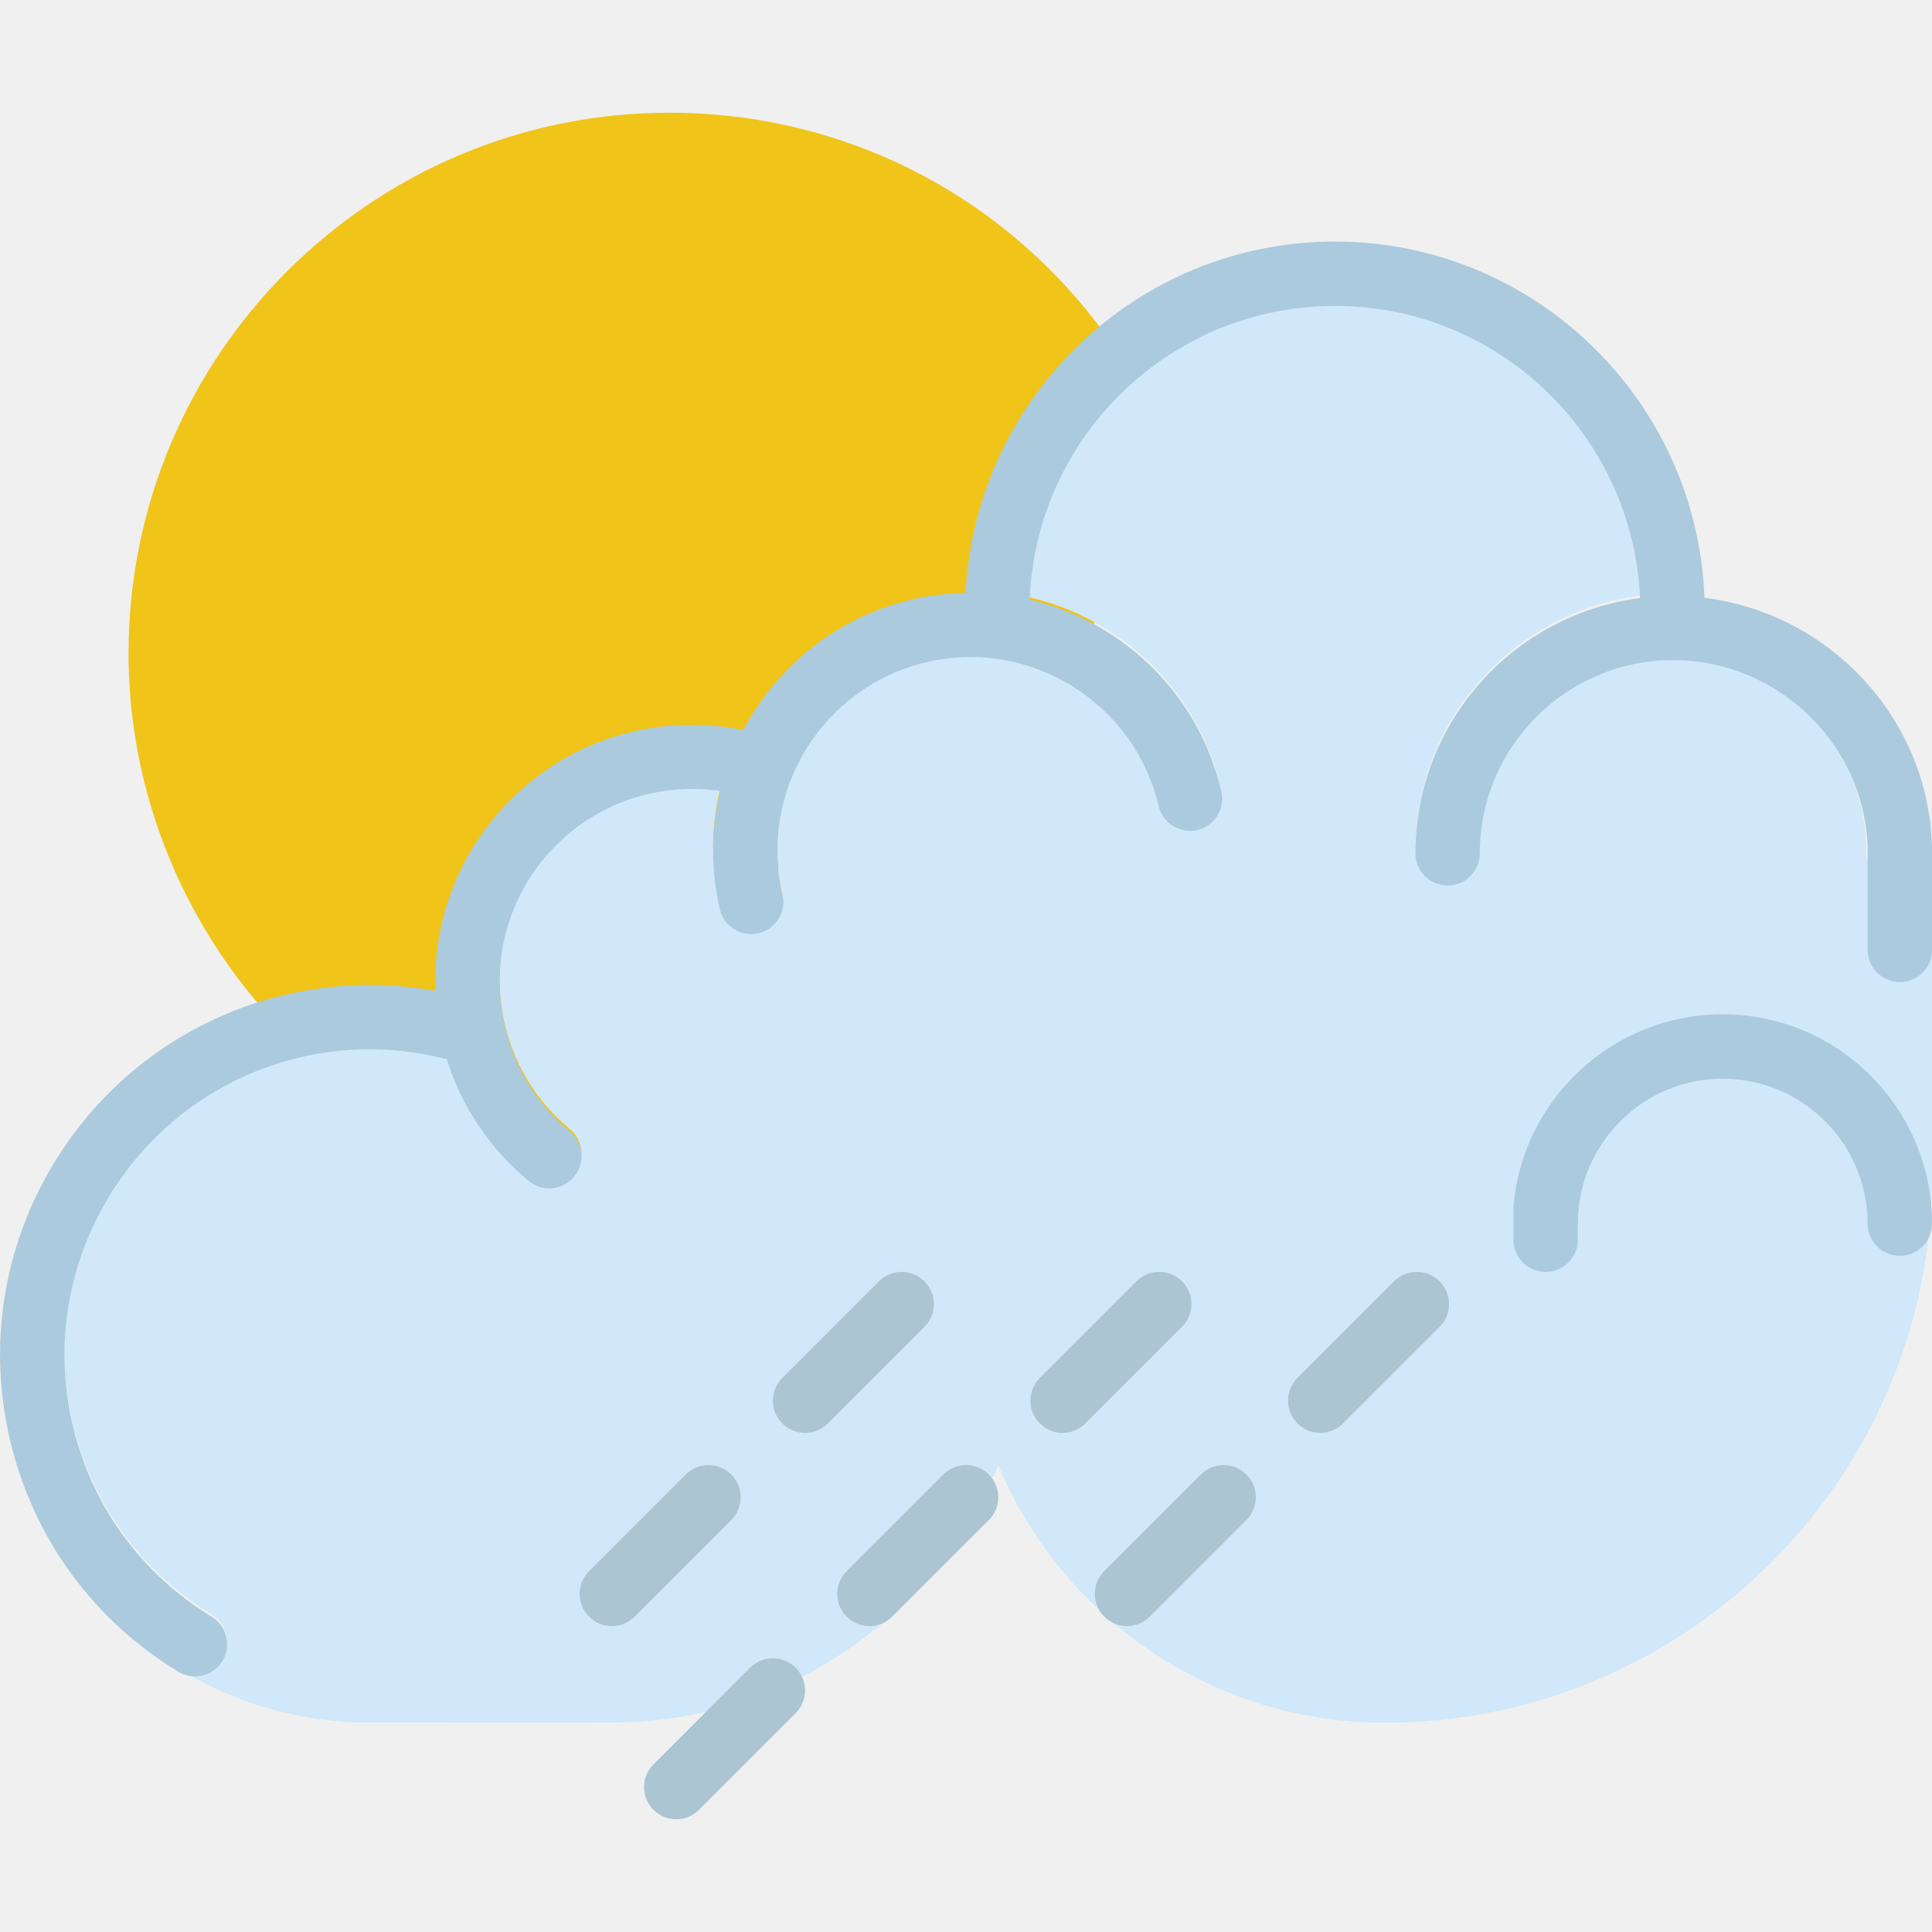
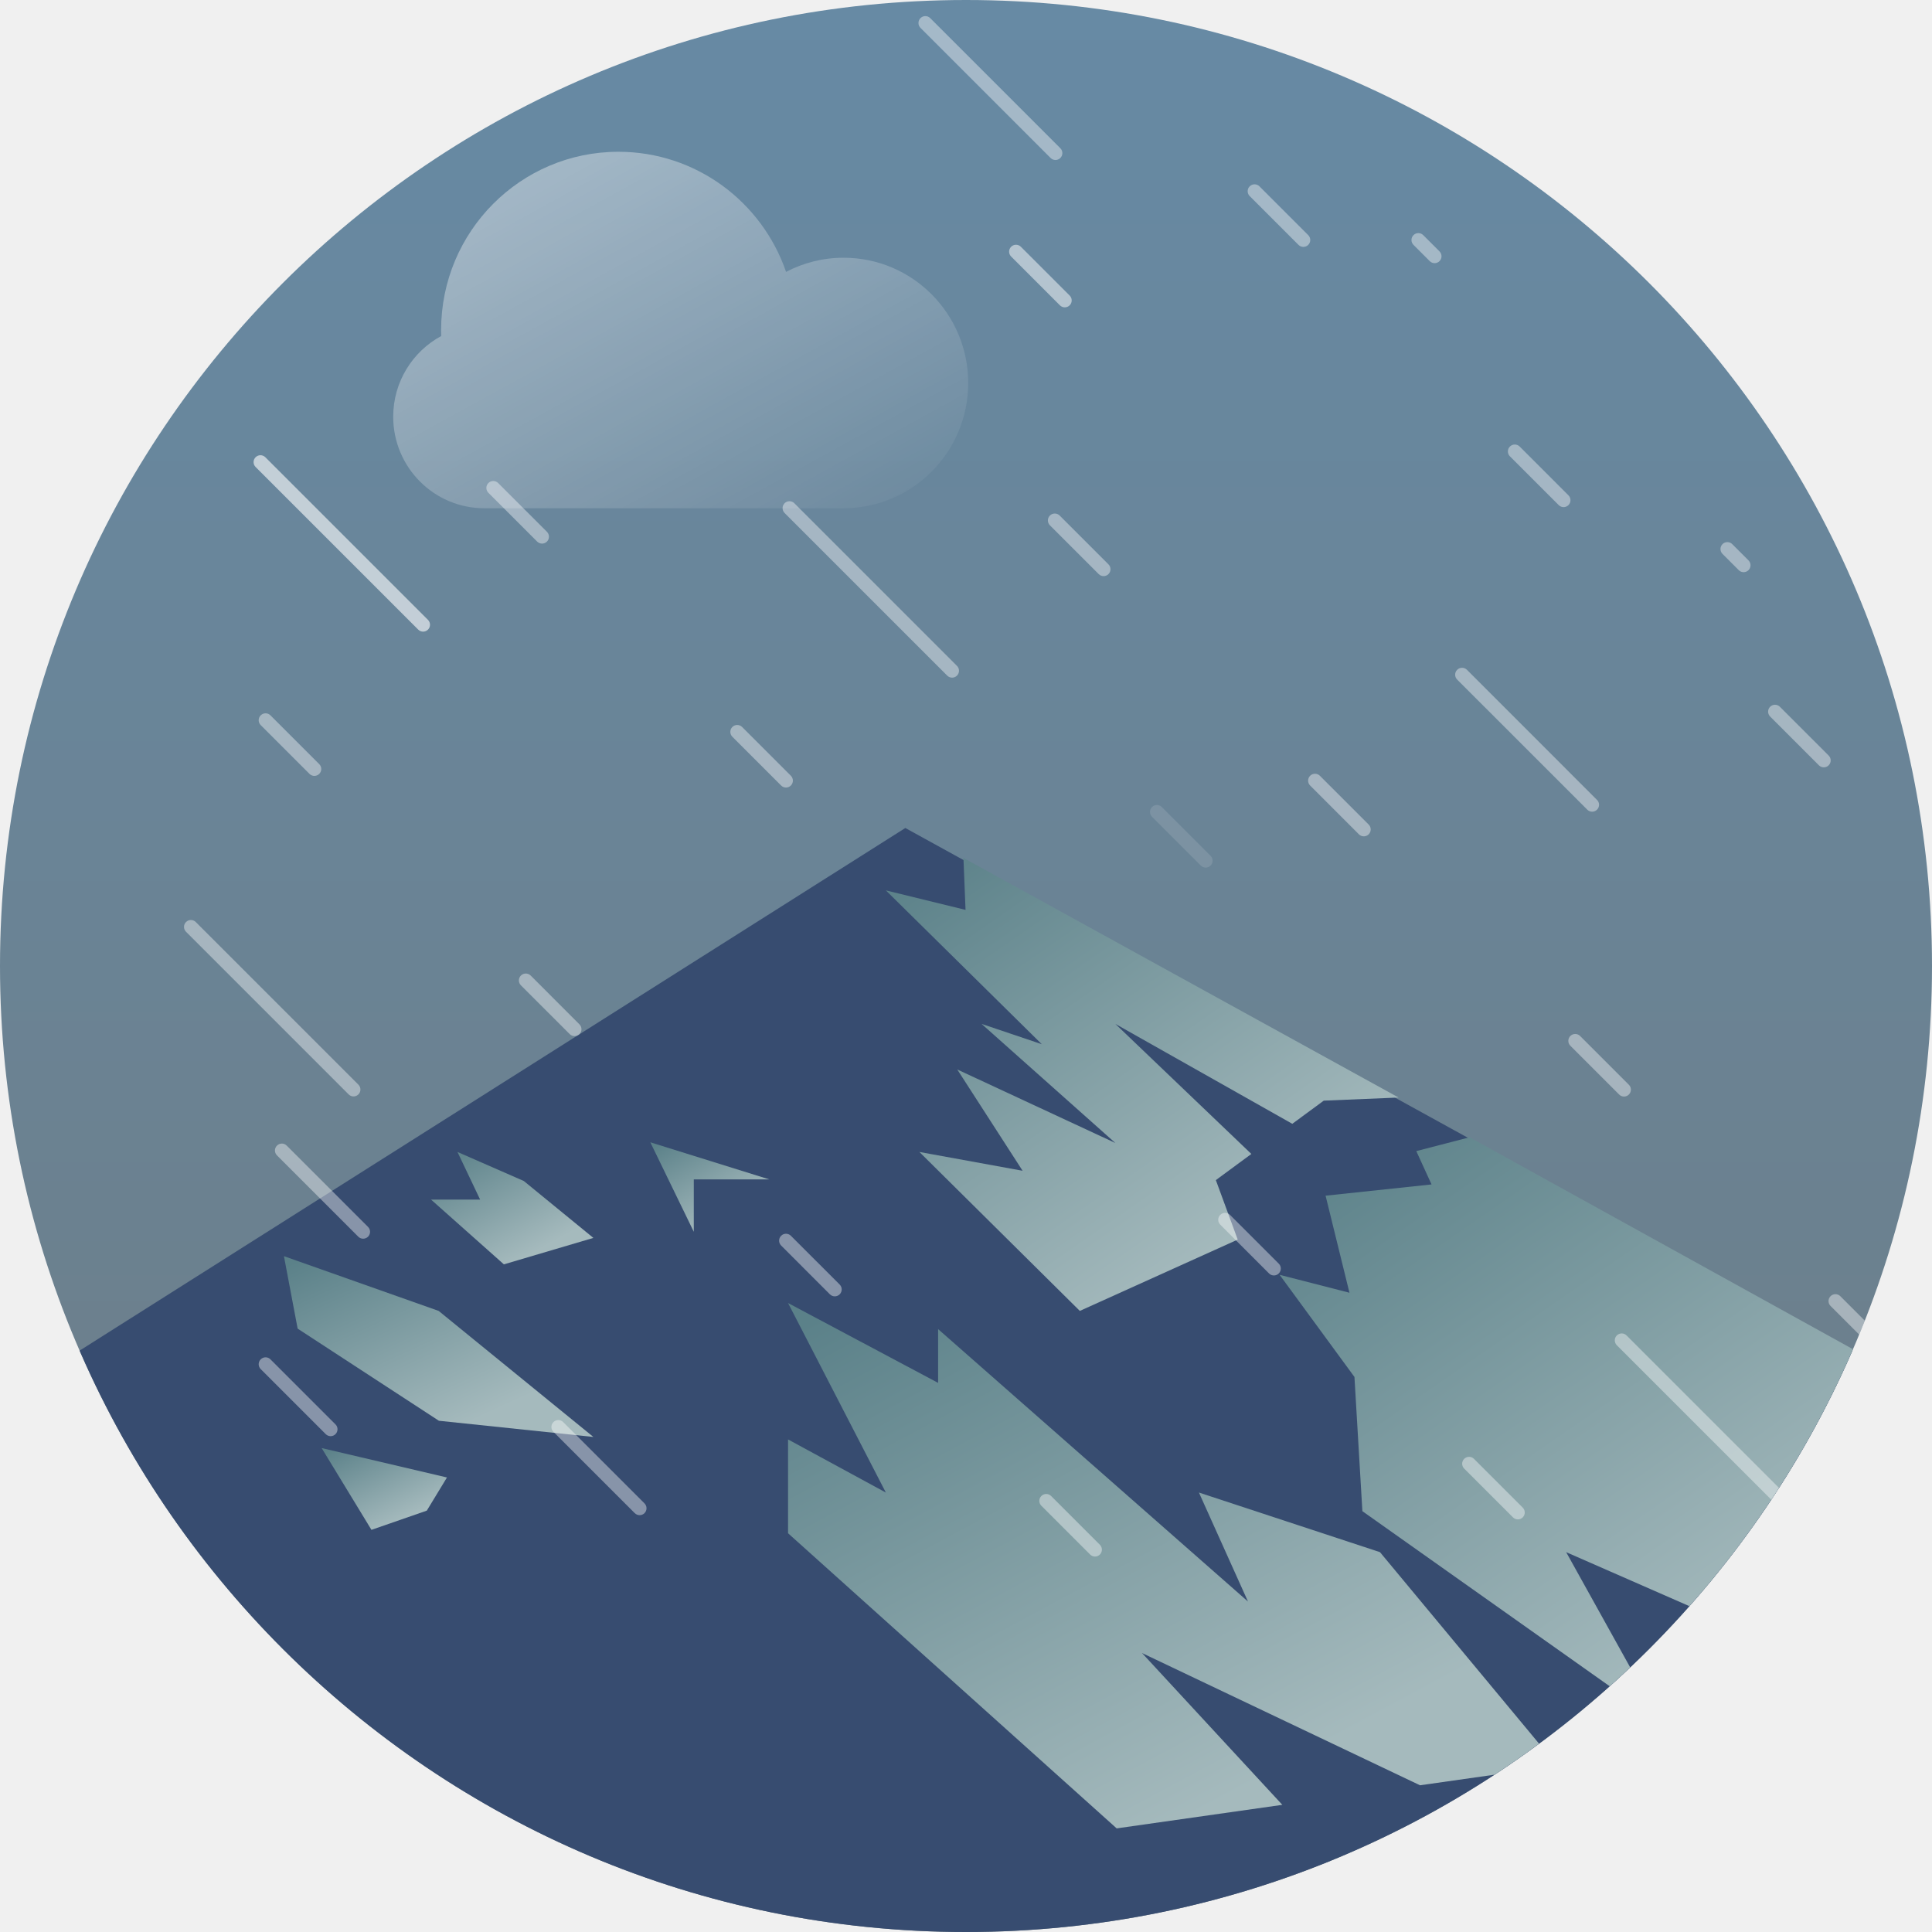
- <svg xmlns="http://www.w3.org/2000/svg" height="800px" width="800px" version="1.1" id="Capa_1" viewBox="0 0 60.003 60.003" xml:space="preserve">
-   <path style="fill:#F0C419;" d="M36.116,13.228l-0.958-1.588c-3.074-5.096-8.447-8.139-14.373-8.139  c-9.26,0-16.793,7.533-16.793,16.793c0,5.284,2.547,10.324,6.815,13.481l0.651,0.481l0.805,0.089  c0.529,0.058,1.033,0.163,1.497,0.313l4.97,1.597l-1.123-5.098c-0.267-1.214,0.029-2.454,0.813-3.406  c0.763-0.926,1.889-1.457,3.091-1.457c0.412,0,0.818,0.063,1.177,0.177l2.69,0.897l1.047-2.636c0.485-1.22,1.532-2.127,2.799-2.425  c0.45-0.105,0.933-0.128,1.396-0.071l3.5,0.422l-0.144-3.523l-0.021-0.341c0-1.411,0.403-2.795,1.167-3.999L36.116,13.228z" />
-   <path style="fill:#D0E8F9;" d="M59.979,25.502h-0.081c0.035,0.304,0.059,0.611,0.059,0.925c0,0.553-0.447,1-1,1s-1-0.447-1-1  c0-3.309-2.691-6-6-6s-6,2.691-6,6c0,0.553-0.447,1-1,1s-1-0.447-1-1c0-4.064,3.049-7.423,6.978-7.927  c-0.226-5.039-4.384-9.073-9.478-9.073c-5.111,0-9.281,4.06-9.481,9.123c0.829,0.196,1.632,0.52,2.378,0.981  c1.816,1.125,3.086,2.89,3.576,4.97c0.126,0.538-0.207,1.076-0.744,1.203c-0.538,0.121-1.076-0.207-1.203-0.744  c-0.758-3.222-3.999-5.226-7.214-4.467c-3.221,0.758-5.225,3.994-4.467,7.215c0.126,0.537-0.207,1.075-0.745,1.202  c-0.076,0.018-0.153,0.026-0.229,0.026c-0.453,0-0.864-0.311-0.973-0.771c-0.294-1.251-0.268-2.502,0.012-3.674  c-2.058-0.301-4.137,0.476-5.493,2.122c-1.258,1.529-1.625,3.498-1.175,5.285c0.001,0.012,0.007,0.022,0.008,0.034  c0.306,1.186,0.97,2.29,1.985,3.127c0.426,0.352,0.487,0.981,0.137,1.408c-0.198,0.24-0.484,0.364-0.773,0.364  c-0.224,0-0.448-0.074-0.635-0.228c-1.217-1.002-2.088-2.311-2.546-3.781c-4.043-1.054-8.294,0.647-10.49,4.262  c-1.317,2.168-1.712,4.72-1.11,7.185c0.602,2.466,2.127,4.549,4.296,5.867c0.472,0.287,0.622,0.901,0.335,1.374  c-0.188,0.31-0.518,0.48-0.855,0.48c-0.133,0-0.265-0.036-0.392-0.091c1.58,0.936,3.399,1.509,5.344,1.593l8.209,0.003  c5.307-0.085,9.853-3.36,11.791-7.992c1.963,4.693,6.603,8,12,8c9.374,0,17-7.626,17-17v-10L59.979,25.502z" />
-   <g>
-     <path style="fill:#ABCADD;" d="M52.936,18.568c-0.231-6.139-5.284-11.066-11.478-11.066c-6.142,0-11.16,4.844-11.47,10.91   c-0.558,0.012-1.119,0.078-1.676,0.209c-2.336,0.55-4.185,2.082-5.229,4.052c-2.882-0.585-5.848,0.433-7.75,2.742   c-1.251,1.52-1.879,3.408-1.81,5.359c-4.63-0.834-9.34,1.224-11.844,5.344c-1.596,2.625-2.073,5.714-1.345,8.698   s2.575,5.506,5.2,7.102c0.162,0.099,0.342,0.146,0.519,0.146c0.338,0,0.667-0.171,0.855-0.48c0.287-0.473,0.137-1.087-0.335-1.374   c-2.169-1.318-3.694-3.401-4.296-5.867c-0.602-2.465-0.207-5.017,1.11-7.185c2.196-3.614,6.447-5.315,10.49-4.262   c0.458,1.471,1.33,2.779,2.546,3.781c0.187,0.153,0.411,0.228,0.635,0.228c0.289,0,0.575-0.124,0.773-0.364   c0.351-0.427,0.289-1.057-0.137-1.408c-1.016-0.836-1.679-1.941-1.985-3.127c-0.001-0.012-0.007-0.022-0.008-0.034   c-0.45-1.787-0.083-3.756,1.175-5.285c1.356-1.646,3.435-2.423,5.493-2.122c-0.28,1.173-0.307,2.423-0.012,3.674   c0.108,0.461,0.52,0.771,0.973,0.771c0.076,0,0.153-0.009,0.229-0.026c0.538-0.127,0.871-0.665,0.745-1.202   c-0.758-3.221,1.246-6.457,4.467-7.215c3.215-0.759,6.456,1.245,7.214,4.467c0.127,0.537,0.665,0.865,1.203,0.744   c0.537-0.127,0.87-0.665,0.744-1.203c-0.49-2.08-1.76-3.845-3.576-4.97c-0.746-0.462-1.549-0.785-2.378-0.981   c0.2-5.063,4.37-9.123,9.481-9.123c5.094,0,9.253,4.033,9.478,9.073c-3.929,0.504-6.978,3.863-6.978,7.927c0,0.553,0.447,1,1,1   s1-0.447,1-1c0-3.309,2.691-6,6-6s6.046,2.691,6.046,6c0,0.028,0,1.327,0,3c0,0.552,0.448,1,1,1s1-0.448,1-1v-3   C60.003,22.422,56.886,19.052,52.936,18.568z" />
-     <path style="fill:#ABCADD;" d="M48.003,39.502c0.552,0,1-0.448,1-1c0-1.442,0-0.5,0-0.5c0-2.481,2.019-4.5,4.5-4.5   s4.5,2.019,4.5,4.5c0,0.553,0.448,1,1,1s1-0.447,1-1c0-3.584-2.916-6.5-6.5-6.5c-3.415,0-6.243,2.649-6.5,6v1   C47.003,39.054,47.451,39.502,48.003,39.502z" />
+ <svg xmlns="http://www.w3.org/2000/svg" width="84" height="84" viewBox="0 0 84 84" fill="none">
+   <g id="Weather / Day / Rainy / 1">
+     <g clip-path="url(#clip0_2_73)">
+       <rect width="84" height="84" rx="42" fill="url(#paint0_linear_2_73)" />
+       <g id="Group">
+         <path id="Path 55" fill-rule="evenodd" clip-rule="evenodd" d="M39.362 36L100.96 69.919V98.97H-17L-16.442 71.32L39.362 36Z" fill="#374C70" />
+         <path id="Path 55_2" fill-rule="evenodd" clip-rule="evenodd" d="M38.515 38.712L41.98 39.56L41.889 37.302L60.809 47.719L57.555 47.854L56.187 48.861L48.493 44.517L54.407 50.172L52.863 51.309L53.814 53.895L46.949 56.996L39.974 50.085L44.461 50.903L41.62 46.499L48.493 49.695L42.677 44.517L45.295 45.4L38.515 38.712Z" fill="url(#paint1_linear_2_73)" />
+         <path id="Path 55_3" fill-rule="evenodd" clip-rule="evenodd" d="M61.578 50.048L63.895 49.447L84.494 60.834L81.467 64.216L78.272 63.134L80.287 65.451L75.305 70.645L68.094 67.485L72.207 74.887L59.234 65.703L58.889 59.867L55.636 55.427L58.672 56.206L57.634 51.986L62.241 51.497L61.578 50.048Z" fill="url(#paint2_linear_2_73)" />
+         <path id="Path 55_4" fill-rule="evenodd" clip-rule="evenodd" d="M34.263 56.653L40.787 60.125V57.787L54.26 69.632L52.127 64.893L59.999 67.485L67.714 76.772L61.74 77.621L49.653 71.871L55.753 78.471L48.551 79.495L34.263 66.663V62.584L38.515 64.893L34.263 56.653Z" fill="url(#paint3_linear_2_73)" />
+         <path id="Path 55_5" fill-rule="evenodd" clip-rule="evenodd" d="M12.941 57.766L12.345 54.616L19.072 56.996L25.799 62.476L19.082 61.772L12.941 57.766Z" fill="url(#paint4_linear_2_73)" />
+         <path id="Path 55_6" fill-rule="evenodd" clip-rule="evenodd" d="M16.15 66.515L13.985 62.959L19.433 64.238L18.556 65.68L16.15 66.515Z" fill="url(#paint5_linear_2_73)" />
+         <path id="Path 55_7" fill-rule="evenodd" clip-rule="evenodd" d="M30.165 53.556L28.275 49.665L33.447 51.278H30.165V53.556Z" fill="url(#paint6_linear_2_73)" />
+         <path id="Path 55_8" fill-rule="evenodd" clip-rule="evenodd" d="M18.741 52.156H20.875L19.89 50.085L22.773 51.347L25.799 53.822L21.908 54.972L18.741 52.156Z" fill="url(#paint7_linear_2_73)" />
+         <path id="Line 6" opacity="0.4" fill-rule="evenodd" clip-rule="evenodd" d="M21.234 21.425C21.117 21.308 21.117 21.118 21.234 21.001C21.351 20.884 21.541 20.884 21.658 21.001L23.78 23.122C23.897 23.24 23.897 23.43 23.78 23.547C23.663 23.664 23.473 23.664 23.355 23.547L21.234 21.425ZM31.841 32.032C31.724 31.915 31.724 31.725 31.841 31.608C31.958 31.491 32.148 31.491 32.265 31.608L34.386 33.729C34.503 33.846 34.503 34.036 34.386 34.153C34.269 34.27 34.079 34.27 33.962 34.153L31.841 32.032ZM53.054 52.821C52.937 52.938 52.937 53.128 53.054 53.245L55.175 55.367C55.292 55.484 55.482 55.484 55.599 55.367C55.717 55.249 55.717 55.059 55.599 54.942L53.478 52.821C53.361 52.704 53.171 52.704 53.054 52.821ZM63.66 63.852C63.543 63.735 63.543 63.545 63.66 63.428C63.778 63.31 63.968 63.31 64.085 63.428L66.206 65.549C66.323 65.666 66.323 65.856 66.206 65.973C66.089 66.09 65.899 66.09 65.782 65.973L63.66 63.852ZM74.267 74.034C74.15 74.151 74.15 74.341 74.267 74.458L76.388 76.58C76.505 76.697 76.695 76.697 76.813 76.58C76.93 76.463 76.93 76.273 76.813 76.155L74.691 74.034C74.574 73.917 74.384 73.917 74.267 74.034Z" fill="white" />
+         <path id="Line 6_2" opacity="0.4" fill-rule="evenodd" clip-rule="evenodd" d="M23.021 0.212C22.904 0.095 22.904 -0.095 23.021 -0.212C23.138 -0.329 23.328 -0.329 23.445 -0.212L25.566 1.909C25.684 2.026 25.684 2.216 25.566 2.333C25.449 2.451 25.259 2.451 25.142 2.333L23.021 0.212ZM45.648 22.84C45.531 22.722 45.531 22.532 45.648 22.415C45.765 22.298 45.955 22.298 46.072 22.415L48.194 24.537C48.311 24.654 48.311 24.844 48.194 24.961C48.077 25.078 47.887 25.078 47.77 24.961L45.648 22.84ZM56.962 33.729C56.845 33.846 56.845 34.036 56.962 34.153L59.083 36.275C59.2 36.392 59.39 36.392 59.508 36.275C59.625 36.157 59.625 35.968 59.508 35.85L57.386 33.729C57.269 33.612 57.079 33.612 56.962 33.729ZM68.276 45.467C68.159 45.35 68.159 45.16 68.276 45.043C68.393 44.926 68.583 44.926 68.7 45.043L70.821 47.164C70.938 47.281 70.938 47.471 70.821 47.588C70.704 47.706 70.514 47.706 70.397 47.588L68.276 45.467ZM79.589 56.356C79.472 56.474 79.472 56.663 79.589 56.781L81.711 58.902C81.828 59.019 82.018 59.019 82.135 58.902C82.252 58.785 82.252 58.595 82.135 58.478L80.014 56.356C79.897 56.239 79.707 56.239 79.589 56.356ZM90.903 68.094C90.786 67.977 90.786 67.787 90.903 67.67C91.02 67.553 91.21 67.553 91.327 67.67L93.449 69.791C93.566 69.909 93.566 70.099 93.449 70.216C93.332 70.333 93.142 70.333 93.024 70.216L90.903 68.094ZM102.217 78.984C102.1 79.101 102.1 79.291 102.217 79.408L104.338 81.529C104.455 81.647 104.645 81.647 104.762 81.529C104.88 81.412 104.88 81.222 104.762 81.105L102.641 78.984C102.524 78.867 102.334 78.867 102.217 78.984Z" fill="white" />
+         <path id="Line 6 Copy 2" opacity="0.4" fill-rule="evenodd" clip-rule="evenodd" d="M54.334 8.526C54.217 8.409 54.217 8.219 54.334 8.102C54.452 7.984 54.642 7.984 54.759 8.102L56.88 10.223C56.997 10.34 56.997 10.53 56.88 10.647C56.763 10.764 56.573 10.764 56.456 10.647L54.334 8.526ZM65.648 19.84C65.531 19.722 65.531 19.532 65.648 19.415C65.765 19.298 65.955 19.298 66.073 19.415L68.194 21.537C68.311 21.654 68.311 21.844 68.194 21.961C68.077 22.078 67.887 22.078 67.77 21.961L65.648 19.84ZM76.962 30.729C76.845 30.846 76.845 31.036 76.962 31.153L79.083 33.275C79.2 33.392 79.39 33.392 79.507 33.275C79.625 33.157 79.625 32.968 79.507 32.85L77.386 30.729C77.269 30.612 77.079 30.612 76.962 30.729Z" fill="white" />
+         <path id="Line 6_3" opacity="0.4" fill-rule="evenodd" clip-rule="evenodd" d="M0.021 20.212C-0.096 20.095 -0.096 19.905 0.021 19.788C0.138 19.671 0.328 19.671 0.445 19.788L2.566 21.909C2.684 22.026 2.684 22.216 2.566 22.334C2.449 22.451 2.259 22.451 2.142 22.334L0.021 20.212ZM11.335 31.526C11.217 31.409 11.217 31.219 11.335 31.102C11.452 30.984 11.642 30.984 11.759 31.102L13.88 33.223C13.997 33.34 13.997 33.53 13.88 33.647C13.763 33.764 13.573 33.764 13.456 33.647L11.335 31.526ZM22.648 42.415C22.531 42.532 22.531 42.722 22.648 42.84L24.77 44.961C24.887 45.078 25.077 45.078 25.194 44.961C25.311 44.844 25.311 44.654 25.194 44.537L23.073 42.415C22.955 42.298 22.765 42.298 22.648 42.415ZM33.962 54.153C33.845 54.036 33.845 53.846 33.962 53.729C34.079 53.612 34.269 53.612 34.386 53.729L36.508 55.85C36.625 55.968 36.625 56.157 36.508 56.275C36.39 56.392 36.2 56.392 36.083 56.275L33.962 54.153ZM45.276 65.043C45.158 65.16 45.158 65.35 45.276 65.467L47.397 67.588C47.514 67.706 47.704 67.706 47.821 67.588C47.938 67.471 47.938 67.281 47.821 67.164L45.7 65.043C45.583 64.926 45.393 64.926 45.276 65.043ZM67.903 88.094C67.786 87.977 67.786 87.787 67.903 87.67C68.02 87.553 68.21 87.553 68.327 87.67L70.449 89.791C70.566 89.909 70.566 90.099 70.449 90.216C70.332 90.333 70.142 90.333 70.024 90.216L67.903 88.094ZM79.217 98.984C79.1 99.101 79.1 99.291 79.217 99.408L81.338 101.529C81.455 101.647 81.645 101.647 81.762 101.529C81.879 101.412 81.879 101.222 81.762 101.105L79.641 98.984C79.524 98.867 79.334 98.867 79.217 98.984Z" fill="white" />
+         <path id="Line 6_4" opacity="0.4" fill-rule="evenodd" clip-rule="evenodd" d="M12.042 50.233C11.925 50.116 11.925 49.926 12.042 49.809C12.159 49.691 12.349 49.691 12.466 49.809L16.002 53.344C16.119 53.461 16.119 53.651 16.002 53.769C15.884 53.886 15.694 53.886 15.577 53.769L12.042 50.233ZM24.062 62.254C23.945 62.137 23.945 61.947 24.062 61.83C24.18 61.712 24.37 61.712 24.487 61.83L28.022 65.365C28.139 65.482 28.139 65.672 28.022 65.789C27.905 65.906 27.715 65.906 27.598 65.789L24.062 62.254ZM48.104 85.871C47.987 85.988 47.987 86.178 48.104 86.295L51.64 89.831C51.757 89.948 51.947 89.948 52.064 89.831C52.181 89.714 52.181 89.524 52.064 89.407L48.528 85.871C48.411 85.754 48.221 85.754 48.104 85.871ZM60.125 98.316C60.008 98.199 60.008 98.009 60.125 97.892C60.242 97.775 60.432 97.775 60.549 97.892L64.085 101.427C64.202 101.545 64.202 101.735 64.085 101.852C63.968 101.969 63.778 101.969 63.66 101.852L60.125 98.316ZM72.146 109.913C72.029 110.03 72.029 110.22 72.146 110.337L75.681 113.873C75.798 113.99 75.988 113.99 76.106 113.873C76.223 113.755 76.223 113.565 76.106 113.448L72.57 109.913C72.453 109.796 72.263 109.796 72.146 109.913Z" fill="white" />
+         <path id="Line 6_5" opacity="0.4" d="M11.335 59.526C11.217 59.409 11.217 59.219 11.335 59.102C11.452 58.984 11.642 58.984 11.759 59.102L14.587 61.93C14.704 62.047 14.704 62.237 14.587 62.354C14.47 62.471 14.28 62.471 14.163 62.354L11.335 59.526Z" fill="white" />
+         <path id="Line 6_6" opacity="0.4" fill-rule="evenodd" clip-rule="evenodd" d="M40.021 0.788C39.904 0.905 39.904 1.095 40.021 1.212L45.678 6.869C45.795 6.986 45.985 6.986 46.102 6.869C46.219 6.752 46.219 6.562 46.102 6.445L40.445 0.788C40.328 0.671 40.138 0.671 40.021 0.788ZM63.355 29.122C63.238 29.24 63.238 29.43 63.355 29.547L69.012 35.203C69.129 35.321 69.319 35.321 69.436 35.203C69.554 35.086 69.554 34.896 69.436 34.779L63.78 29.122C63.663 29.005 63.472 29.005 63.355 29.122Z" fill="white" />
+         <path id="Line 6 Copy" opacity="0.4" fill-rule="evenodd" clip-rule="evenodd" d="M61.456 10.223C61.339 10.34 61.339 10.53 61.456 10.647L62.163 11.354C62.28 11.471 62.47 11.471 62.587 11.354C62.704 11.237 62.704 11.047 62.587 10.93L61.88 10.223C61.763 10.106 61.573 10.106 61.456 10.223ZM74.891 23.658C74.774 23.775 74.774 23.965 74.891 24.082L75.598 24.789C75.715 24.907 75.905 24.907 76.022 24.789C76.139 24.672 76.139 24.482 76.022 24.365L75.315 23.658C75.198 23.541 75.008 23.541 74.891 23.658Z" fill="white" />
+         <path id="Line 6_7" opacity="0.4" fill-rule="evenodd" clip-rule="evenodd" d="M34.113 22.304C33.996 22.187 33.996 21.997 34.113 21.88C34.23 21.763 34.42 21.763 34.537 21.88L41.608 28.951C41.725 29.068 41.725 29.258 41.608 29.375C41.491 29.492 41.301 29.492 41.184 29.375L34.113 22.304ZM8.088 40.512C7.971 40.395 7.971 40.205 8.088 40.088C8.205 39.971 8.395 39.971 8.512 40.088L15.583 47.159C15.7 47.276 15.7 47.466 15.583 47.583C15.466 47.7 15.276 47.7 15.159 47.583L8.088 40.512ZM70.296 58.063C70.179 58.181 70.179 58.371 70.296 58.488L77.368 65.559C77.485 65.676 77.675 65.676 77.792 65.559C77.909 65.442 77.909 65.252 77.792 65.135L70.721 58.063C70.604 57.946 70.414 57.946 70.296 58.063Z" fill="white" />
+         <path id="Oval 4" opacity="0.9" d="M26.968 22.097H36.679C39.671 22.097 42.096 19.659 42.096 16.652C42.096 13.644 39.671 11.206 36.679 11.206C35.776 11.206 34.925 11.428 34.177 11.821C33.134 8.782 30.265 6.599 26.887 6.599C22.63 6.599 19.179 10.068 19.179 14.348C19.179 14.436 19.18 14.523 19.183 14.61C17.941 15.281 17.096 16.6 17.096 18.118C17.096 20.316 18.868 22.097 21.054 22.097H26.887C26.9 22.097 26.968 22.097 26.968 22.097H26.887H26.968Z" fill="url(#paint8_linear_2_73)" />
+         <path id="Path" opacity="0.6" d="M11.113 20.304C10.996 20.187 10.996 19.997 11.113 19.88C11.23 19.763 11.42 19.763 11.537 19.88L18.608 26.951C18.725 27.068 18.725 27.258 18.608 27.375C18.491 27.492 18.301 27.492 18.184 27.375L11.113 20.304Z" fill="white" />
+         <path id="Path Copy" opacity="0.121" d="M50.088 35.512C49.971 35.395 49.971 35.205 50.088 35.088C50.205 34.971 50.395 34.971 50.512 35.088L52.633 37.209C52.751 37.326 52.751 37.516 52.633 37.633C52.516 37.751 52.326 37.751 52.209 37.633L50.088 35.512Z" fill="white" />
+         <path id="Path_2" opacity="0.5" d="M43.962 11.153C43.845 11.036 43.845 10.846 43.962 10.729C44.079 10.612 44.269 10.612 44.386 10.729L46.508 12.85C46.625 12.967 46.625 13.157 46.508 13.275C46.39 13.392 46.2 13.392 46.083 13.275L43.962 11.153Z" fill="white" />
+       </g>
+     </g>
  </g>
-   <g>
-     <path style="fill:#ABC5D3;" d="M29.296,45.795l-3,3c-0.391,0.391-0.391,1.023,0,1.414c0.195,0.195,0.451,0.293,0.707,0.293   s0.512-0.098,0.707-0.293l3-3c0.391-0.391,0.391-1.023,0-1.414S29.687,45.404,29.296,45.795z" />
-     <path style="fill:#ABC5D3;" d="M23.296,51.795l-3,3c-0.391,0.391-0.391,1.023,0,1.414c0.195,0.195,0.451,0.293,0.707,0.293   s0.512-0.098,0.707-0.293l3-3c0.391-0.391,0.391-1.023,0-1.414S23.687,51.404,23.296,51.795z" />
-     <path style="fill:#ABC5D3;" d="M44.71,39.795c-0.391-0.391-1.023-0.391-1.414,0l-3,3c-0.391,0.391-0.391,1.023,0,1.414   c0.195,0.195,0.451,0.293,0.707,0.293s0.512-0.098,0.707-0.293l3-3C45.101,40.818,45.101,40.185,44.71,39.795z" />
-     <path style="fill:#ABC5D3;" d="M37.296,45.795l-3,3c-0.391,0.391-0.391,1.023,0,1.414c0.195,0.195,0.451,0.293,0.707,0.293   s0.512-0.098,0.707-0.293l3-3c0.391-0.391,0.391-1.023,0-1.414S37.687,45.404,37.296,45.795z" />
-     <path style="fill:#ABC5D3;" d="M28.71,39.795c-0.391-0.391-1.023-0.391-1.414,0l-3,3c-0.391,0.391-0.391,1.023,0,1.414   c0.195,0.195,0.451,0.293,0.707,0.293s0.512-0.098,0.707-0.293l3-3C29.101,40.818,29.101,40.185,28.71,39.795z" />
-     <path style="fill:#ABC5D3;" d="M36.71,39.795c-0.391-0.391-1.023-0.391-1.414,0l-3,3c-0.391,0.391-0.391,1.023,0,1.414   c0.195,0.195,0.451,0.293,0.707,0.293s0.512-0.098,0.707-0.293l3-3C37.101,40.818,37.101,40.185,36.71,39.795z" />
-     <path style="fill:#ABC5D3;" d="M22.71,45.795c-0.391-0.391-1.023-0.391-1.414,0l-3,3c-0.391,0.391-0.391,1.023,0,1.414   c0.195,0.195,0.451,0.293,0.707,0.293s0.512-0.098,0.707-0.293l3-3C23.101,46.818,23.101,46.185,22.71,45.795z" />
-   </g>
+   <defs>
+     <linearGradient id="paint0_linear_2_73" x1="90.762" y1="84" x2="90.762" y2="-7.399" gradientUnits="userSpaceOnUse">
+       <stop stop-color="#6E7C84" />
+       <stop offset="1" stop-color="#668BA7" />
+     </linearGradient>
+     <linearGradient id="paint1_linear_2_73" x1="31.023" y1="43.677" x2="43.318" y2="61.376" gradientUnits="userSpaceOnUse">
+       <stop stop-color="#5B8189" />
+       <stop offset="1" stop-color="#A5BABD" />
+     </linearGradient>
+     <linearGradient id="paint2_linear_2_73" x1="45.939" y1="57.682" x2="61.808" y2="80.576" gradientUnits="userSpaceOnUse">
+       <stop stop-color="#5B8189" />
+       <stop offset="1" stop-color="#A5BABD" />
+     </linearGradient>
+     <linearGradient id="paint3_linear_2_73" x1="23.022" y1="64.047" x2="35.705" y2="87.67" gradientUnits="userSpaceOnUse">
+       <stop stop-color="#5B8189" />
+       <stop offset="1" stop-color="#A5BABD" />
+     </linearGradient>
+     <linearGradient id="paint4_linear_2_73" x1="7.824" y1="57.16" x2="11.797" y2="65.808" gradientUnits="userSpaceOnUse">
+       <stop stop-color="#5B8189" />
+       <stop offset="1" stop-color="#A5BABD" />
+     </linearGradient>
+     <linearGradient id="paint5_linear_2_73" x1="12.155" y1="64.11" x2="14.079" y2="67.86" gradientUnits="userSpaceOnUse">
+       <stop stop-color="#5B8189" />
+       <stop offset="1" stop-color="#A5BABD" />
+     </linearGradient>
+     <linearGradient id="paint6_linear_2_73" x1="26.537" y1="50.924" x2="28.808" y2="54.765" gradientUnits="userSpaceOnUse">
+       <stop stop-color="#5B8189" />
+       <stop offset="1" stop-color="#A5BABD" />
+     </linearGradient>
+     <linearGradient id="paint7_linear_2_73" x1="16.369" y1="51.667" x2="19.103" y2="56.689" gradientUnits="userSpaceOnUse">
+       <stop stop-color="#5B8189" />
+       <stop offset="1" stop-color="#A5BABD" />
+     </linearGradient>
+     <linearGradient id="paint8_linear_2_73" x1="21.708" y1="-24.945" x2="46.323" y2="19.77" gradientUnits="userSpaceOnUse">
+       <stop stop-color="white" />
+       <stop offset="1" stop-color="white" stop-opacity="0.01" />
+     </linearGradient>
+     <clipPath id="clip0_2_73">
+       <rect width="84" height="84" rx="42" fill="white" />
+     </clipPath>
+   </defs>
</svg>
